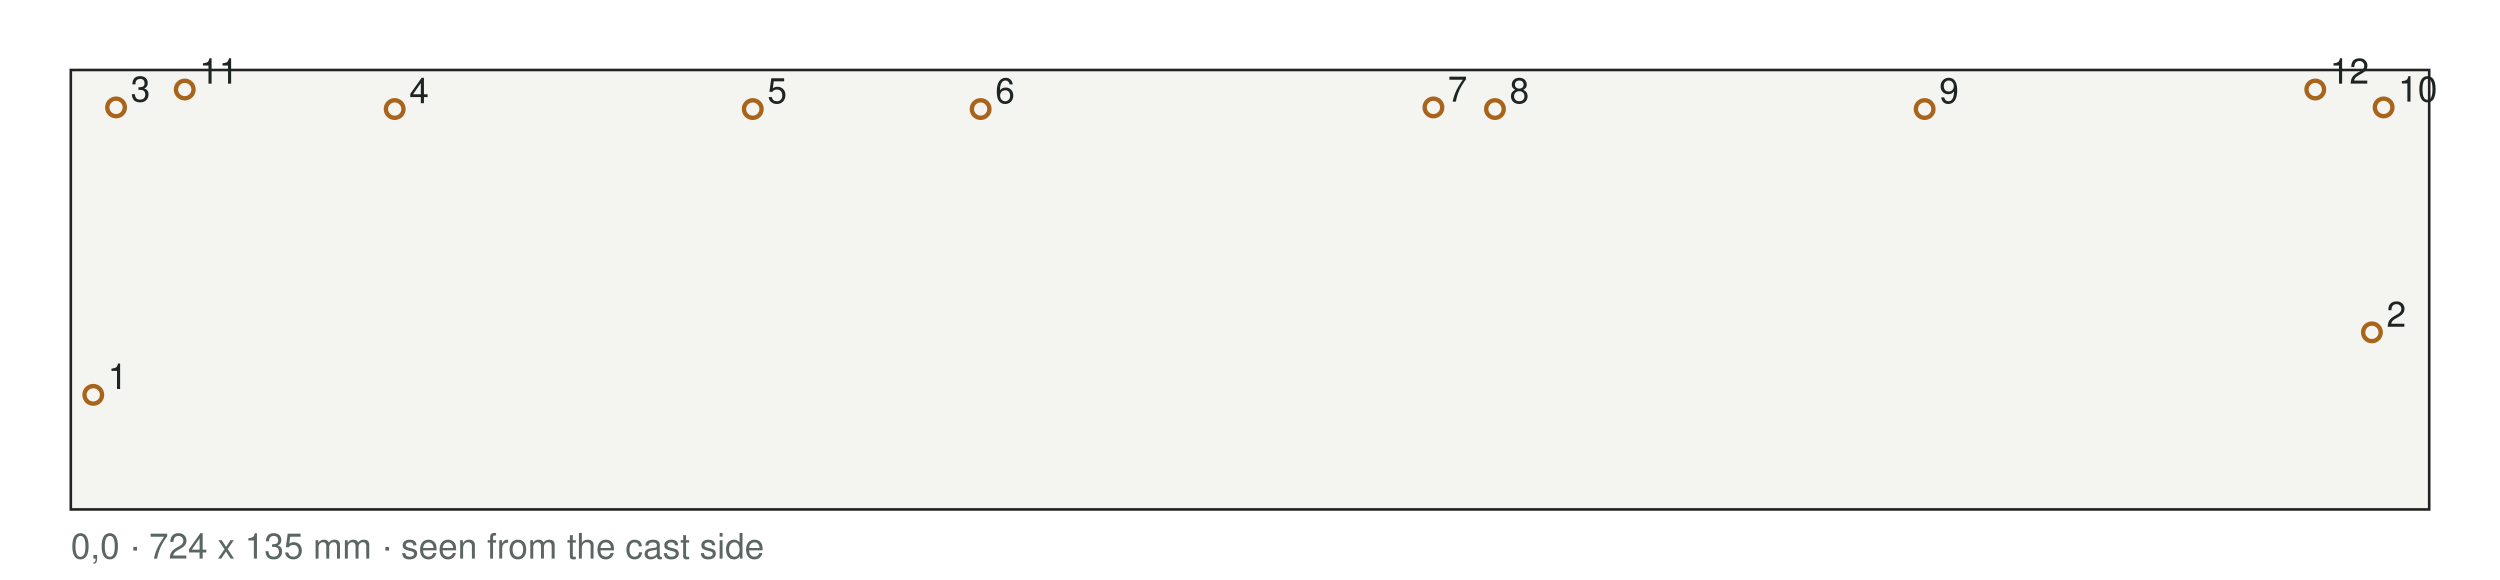
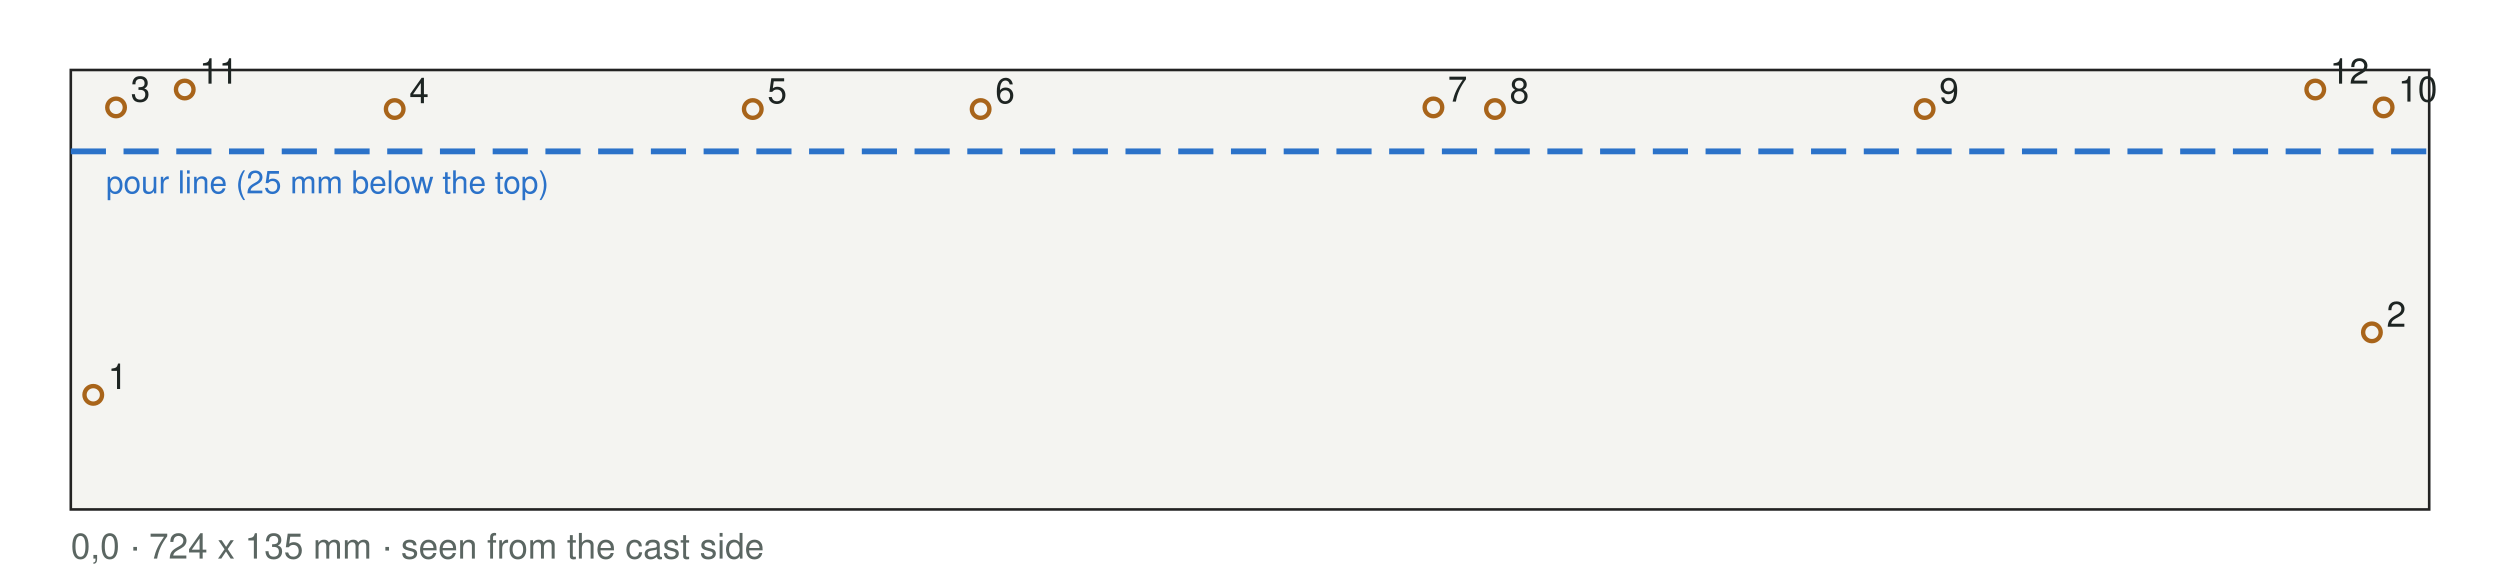
<svg xmlns="http://www.w3.org/2000/svg" viewBox="-21.5 -21.5 767.5 178.0" width="768mm" height="178mm" font-family="Helvetica, Arial, sans-serif">
  <polygon points="0.0,135.0 724.5,135.0 724.5,0.0 0.0,0.0" fill="#f4f4f1" stroke="#222" stroke-width="0.8" />
  <circle cx="6.9" cy="99.8" r="2.7" fill="none" stroke="#a8641a" stroke-width="1.34" />
  <text x="11.4" y="98.0" font-size="10.8" fill="#1d2422">1</text>
  <circle cx="706.9" cy="80.6" r="2.7" fill="none" stroke="#a8641a" stroke-width="1.34" />
  <text x="711.4" y="78.9" font-size="10.8" fill="#1d2422">2</text>
  <circle cx="13.9" cy="11.5" r="2.7" fill="none" stroke="#a8641a" stroke-width="1.34" />
  <text x="18.4" y="9.7" font-size="10.8" fill="#1d2422">3</text>
  <circle cx="99.5" cy="12.0" r="2.7" fill="none" stroke="#a8641a" stroke-width="1.34" />
  <text x="104.0" y="10.2" font-size="10.8" fill="#1d2422">4</text>
  <circle cx="209.5" cy="12.0" r="2.7" fill="none" stroke="#a8641a" stroke-width="1.34" />
  <text x="214.0" y="10.2" font-size="10.8" fill="#1d2422">5</text>
  <circle cx="279.5" cy="12.0" r="2.7" fill="none" stroke="#a8641a" stroke-width="1.34" />
  <text x="284.0" y="10.2" font-size="10.8" fill="#1d2422">6</text>
  <circle cx="418.6" cy="11.5" r="2.7" fill="none" stroke="#a8641a" stroke-width="1.34" />
  <text x="423.0" y="9.7" font-size="10.8" fill="#1d2422">7</text>
  <circle cx="437.5" cy="12.0" r="2.7" fill="none" stroke="#a8641a" stroke-width="1.34" />
  <text x="442.0" y="10.2" font-size="10.8" fill="#1d2422">8</text>
  <circle cx="569.5" cy="12.0" r="2.7" fill="none" stroke="#a8641a" stroke-width="1.34" />
  <text x="574.0" y="10.2" font-size="10.8" fill="#1d2422">9</text>
  <circle cx="710.5" cy="11.5" r="2.7" fill="none" stroke="#a8641a" stroke-width="1.34" />
  <text x="715.0" y="9.7" font-size="10.8" fill="#1d2422">10</text>
  <circle cx="35.0" cy="6.0" r="2.7" fill="none" stroke="#a8641a" stroke-width="1.34" />
  <text x="39.5" y="4.2" font-size="10.8" fill="#1d2422">11</text>
  <circle cx="689.5" cy="6.0" r="2.7" fill="none" stroke="#a8641a" stroke-width="1.34" />
  <text x="694.0" y="4.2" font-size="10.8" fill="#1d2422">12</text>
+   <line x1="0.0" y1="25.0" x2="724.5" y2="25.0" stroke="#2b72c9" stroke-width="1.79" stroke-dasharray="10.8,5.4" />
+   <text x="10.8" y="37.9" font-size="9.7" fill="#2b72c9">pour line (25 mm below the top)</text>
  <text x="0" y="150.1" font-size="10.8" fill="#5b6662">0,0 · 724 x 135 mm · seen from the cast side</text>
</svg>
